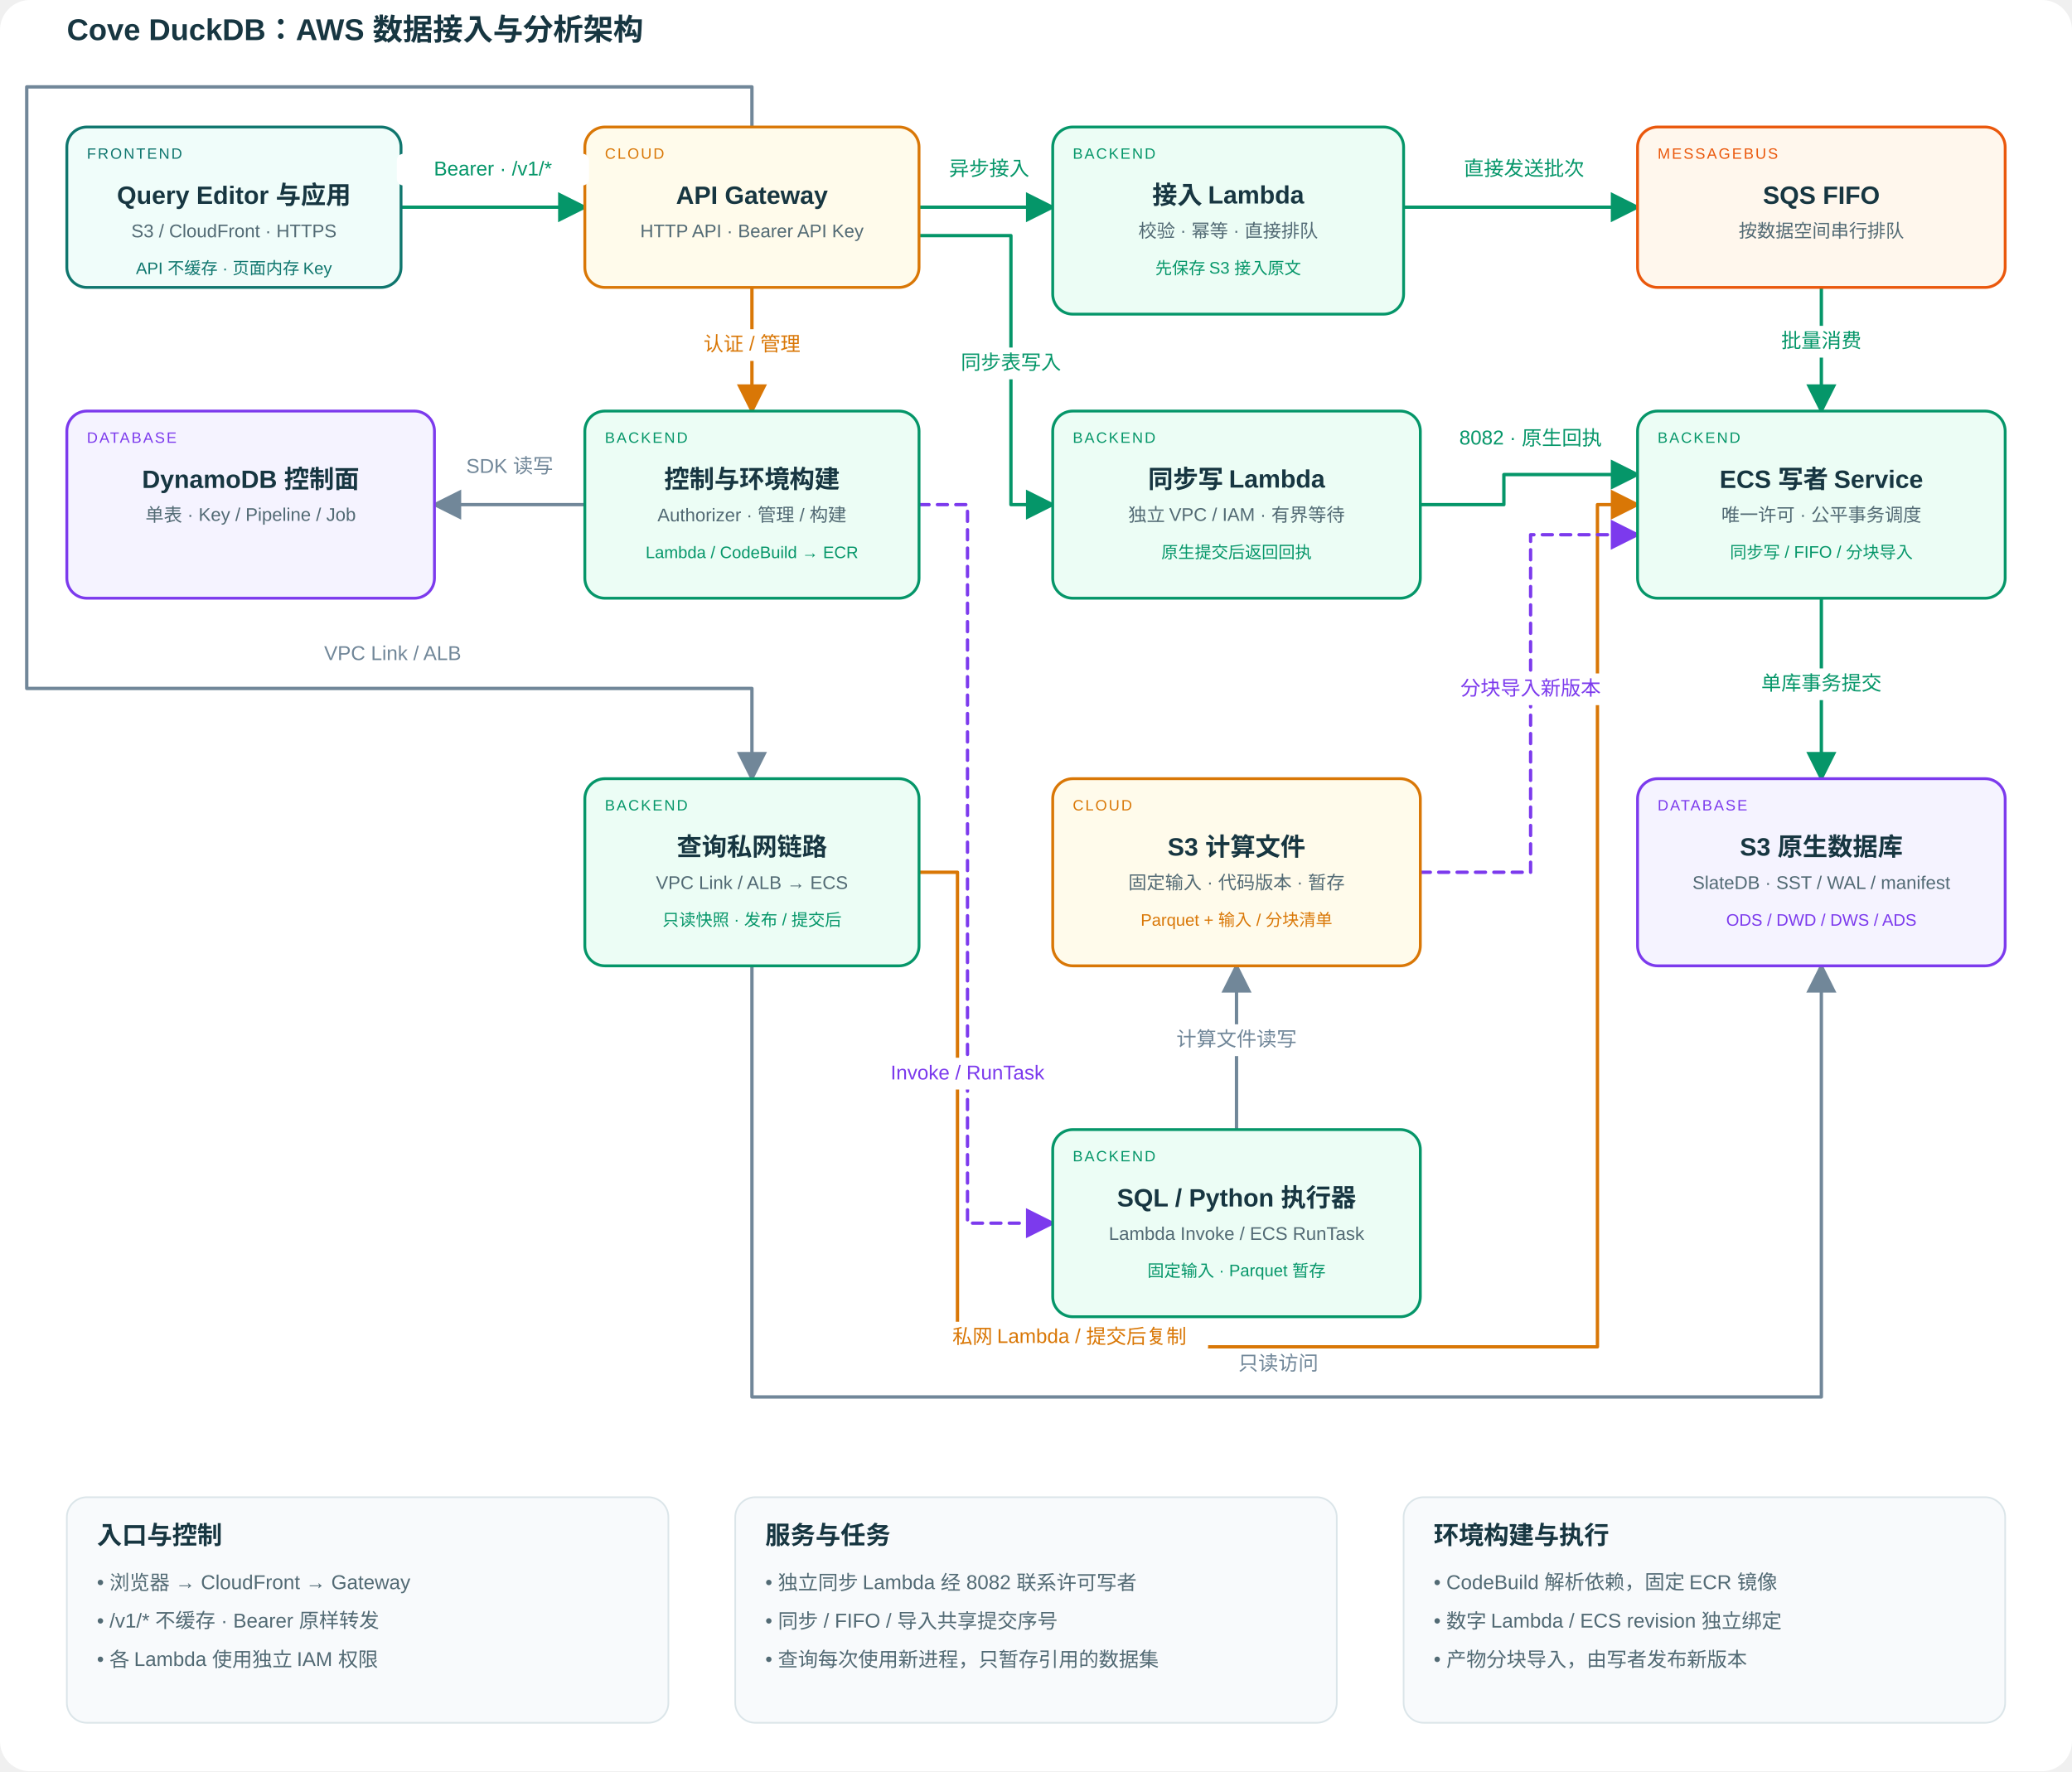
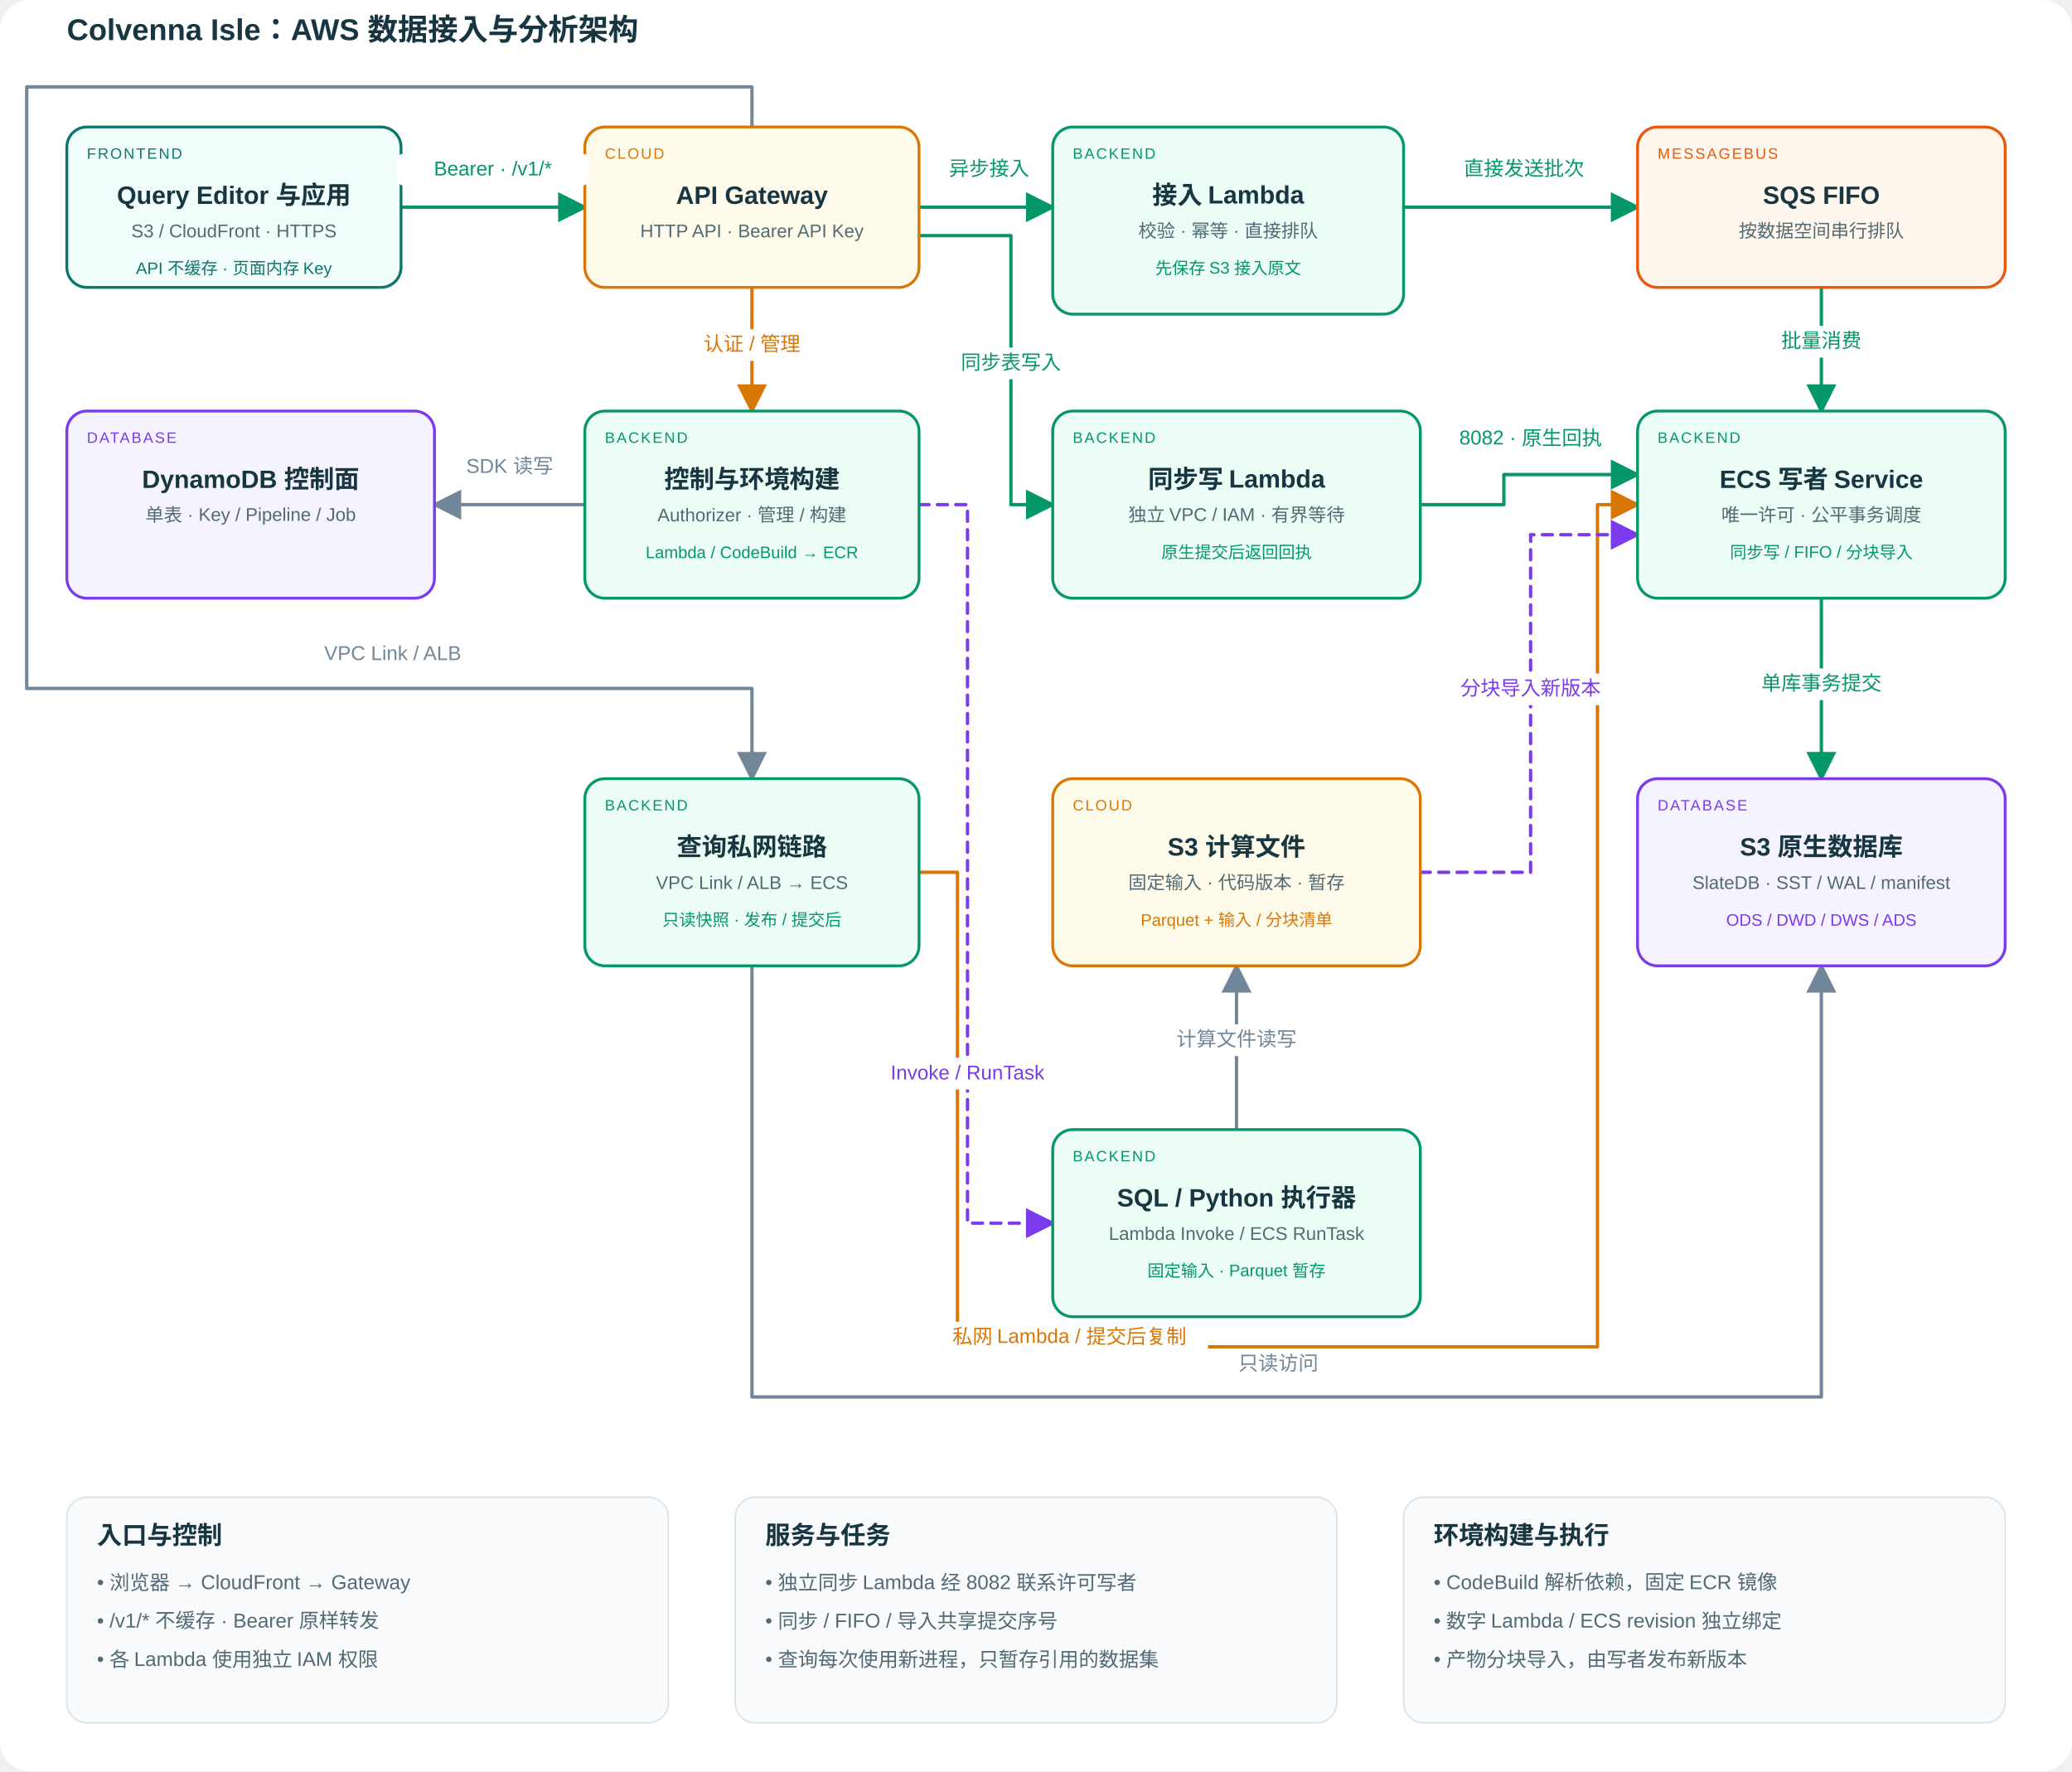
<svg xmlns="http://www.w3.org/2000/svg" viewBox="0 0 1240 1060" role="img" aria-labelledby="title desc">
  <defs>
    <marker id="arrow-default" markerWidth="9" markerHeight="9" refX="8" refY="4.5" orient="auto">
      <path d="M0 0L9 4.5L0 9z" fill="#718799" />
    </marker>
    <marker id="arrow-emphasis" markerWidth="9" markerHeight="9" refX="8" refY="4.5" orient="auto">
      <path d="M0 0L9 4.5L0 9z" fill="#059669" />
    </marker>
    <marker id="arrow-dashed" markerWidth="9" markerHeight="9" refX="8" refY="4.5" orient="auto">
      <path d="M0 0L9 4.5L0 9z" fill="#7c3aed" />
    </marker>
    <marker id="arrow-security" markerWidth="9" markerHeight="9" refX="8" refY="4.5" orient="auto">
      <path d="M0 0L9 4.5L0 9z" fill="#d97706" />
    </marker>
  </defs>
  <rect width="1240" height="1060" rx="18" fill="#ffffff" />
  <g font-family="Noto Sans SC, Microsoft YaHei, Arial, sans-serif" fill="#173641">
-     <text x="40" y="24" font-size="18" font-weight="700">Cove DuckDB：AWS 数据接入与分析架构</text>
+     <text x="40" y="24" font-size="18" font-weight="700">Colvenna Isle：AWS 数据接入与分析架构</text>
    <g transform="translate(0 36)">
      <g id="connections" fill="none" stroke-linecap="round" stroke-linejoin="round">
        <path id="client-api" d="M240 88 L350 88" stroke="#059669" stroke-width="2" marker-end="url(#arrow-emphasis)" />
        <path id="write-api" d="M550 88 L630 88" stroke="#059669" stroke-width="2" marker-end="url(#arrow-emphasis)" />
        <path id="enqueue-batches" d="M840 88 L980 88" stroke="#059669" stroke-width="2" marker-end="url(#arrow-emphasis)" />
        <path id="control-access" d="M450 136 L450 210" stroke="#d97706" stroke-width="2" marker-end="url(#arrow-security)" />
        <path id="consume-batches" d="M1090 136 L1090 210" stroke="#059669" stroke-width="2" marker-end="url(#arrow-emphasis)" />
        <path id="commit-warehouse" d="M1090 322 L1090 430" stroke="#059669" stroke-width="2" marker-end="url(#arrow-emphasis)" />
        <path id="query-routing" d="M450 40 L450 16 L16 16 L16 376 L450 376 L450 430" stroke="#718799" stroke-width="2" marker-end="url(#arrow-default)" />
        <path id="read-warehouse" d="M450 542 L450 800 L1090 800 L1090 542" stroke="#718799" stroke-width="2" marker-end="url(#arrow-default)" />
        <path id="receipt-read" d="M550 486 L573 486 L573 770 L956 770 L956 266 L980 266" stroke="#d97706" stroke-width="2" marker-end="url(#arrow-security)" />
        <path id="stage-compute" d="M740 640 L740 542" stroke="#718799" stroke-width="2" marker-end="url(#arrow-default)" />
        <path id="load-staged" d="M850 486 L916 486 L916 284 L980 284" stroke="#7c3aed" stroke-width="2" stroke-dasharray="6 5" marker-end="url(#arrow-dashed)" />
        <path id="control-ddb" d="M350 266 L260 266" stroke="#718799" stroke-width="2" marker-end="url(#arrow-default)" />
        <path id="schedule-compute" d="M550 266 L579 266 L579 696 L630 696" stroke="#7c3aed" stroke-width="2" stroke-dasharray="6 5" marker-end="url(#arrow-dashed)" />
        <path id="sync-api" d="M550 105 L605 105 L605 266 L630 266" stroke="#059669" stroke-width="2" marker-end="url(#arrow-emphasis)" />
        <path id="sync-writer" d="M850 266 L900 266 L900 248 L980 248" stroke="#059669" stroke-width="2" marker-end="url(#arrow-emphasis)" />
      </g>
      <g id="components">
        <g id="product-clients">
          <rect x="40" y="40" width="200" height="96" rx="12" fill="#f0fdfa" stroke="#0f766e" stroke-width="1.7" />
          <text x="52" y="59" font-size="9" fill="#0f766e" letter-spacing="1">FRONTEND</text>
          <text x="140.0" y="86" font-size="15" text-anchor="middle" font-weight="700">Query Editor 与应用</text>
          <text x="140.0" y="106" font-size="11" text-anchor="middle" fill="#526a74">S3 / CloudFront · HTTPS</text>
          <text x="140.0" y="128" font-size="10" text-anchor="middle" fill="#0f766e">API 不缓存 · 页面内存 Key</text>
        </g>
        <g id="api-entry">
          <rect x="350" y="40" width="200" height="96" rx="12" fill="#fffbeb" stroke="#d97706" stroke-width="1.7" />
          <text x="362" y="59" font-size="9" fill="#d97706" letter-spacing="1">CLOUD</text>
          <text x="450.0" y="86" font-size="15" text-anchor="middle" font-weight="700">API Gateway</text>
          <text x="450.0" y="106" font-size="11" text-anchor="middle" fill="#526a74">HTTP API · Bearer API Key</text>
        </g>
        <g id="api-intake">
          <rect x="630" y="40" width="210" height="112" rx="12" fill="#ecfdf5" stroke="#059669" stroke-width="1.7" />
          <text x="642" y="59" font-size="9" fill="#059669" letter-spacing="1">BACKEND</text>
          <text x="735.0" y="86" font-size="15" text-anchor="middle" font-weight="700">接入 Lambda</text>
          <text x="735.0" y="106" font-size="11" text-anchor="middle" fill="#526a74">校验 · 幂等 · 直接排队</text>
          <text x="735.0" y="128" font-size="10" text-anchor="middle" fill="#059669">先保存 S3 接入原文</text>
        </g>
        <g id="control-store">
          <rect x="40" y="210" width="220" height="112" rx="12" fill="#f5f3ff" stroke="#7c3aed" stroke-width="1.7" />
          <text x="52" y="229" font-size="9" fill="#7c3aed" letter-spacing="1">DATABASE</text>
          <text x="150.0" y="256" font-size="15" text-anchor="middle" font-weight="700">DynamoDB 控制面</text>
          <text x="150.0" y="276" font-size="11" text-anchor="middle" fill="#526a74">单表 · Key / Pipeline / Job</text>
        </g>
        <g id="write-queue">
          <rect x="980" y="40" width="220" height="96" rx="12" fill="#fff7ed" stroke="#ea580c" stroke-width="1.7" />
          <text x="992" y="59" font-size="9" fill="#ea580c" letter-spacing="1">MESSAGEBUS</text>
          <text x="1090.0" y="86" font-size="15" text-anchor="middle" font-weight="700">SQS FIFO</text>
          <text x="1090.0" y="106" font-size="11" text-anchor="middle" fill="#526a74">按数据空间串行排队</text>
        </g>
        <g id="warehouse-writer">
          <rect x="980" y="210" width="220" height="112" rx="12" fill="#ecfdf5" stroke="#059669" stroke-width="1.7" />
          <text x="992" y="229" font-size="9" fill="#059669" letter-spacing="1">BACKEND</text>
          <text x="1090.0" y="256" font-size="15" text-anchor="middle" font-weight="700">ECS 写者 Service</text>
          <text x="1090.0" y="276" font-size="11" text-anchor="middle" fill="#526a74">唯一许可 · 公平事务调度</text>
          <text x="1090.0" y="298" font-size="10" text-anchor="middle" fill="#059669">同步写 / FIFO / 分块导入</text>
        </g>
        <g id="s3-warehouse">
          <rect x="980" y="430" width="220" height="112" rx="12" fill="#f5f3ff" stroke="#7c3aed" stroke-width="1.7" />
          <text x="992" y="449" font-size="9" fill="#7c3aed" letter-spacing="1">DATABASE</text>
          <text x="1090.0" y="476" font-size="15" text-anchor="middle" font-weight="700">S3 原生数据库</text>
          <text x="1090.0" y="496" font-size="11" text-anchor="middle" fill="#526a74">SlateDB · SST / WAL / manifest</text>
          <text x="1090.0" y="518" font-size="10" text-anchor="middle" fill="#7c3aed">ODS / DWD / DWS / ADS</text>
        </g>
        <g id="query-readers">
          <rect x="350" y="430" width="200" height="112" rx="12" fill="#ecfdf5" stroke="#059669" stroke-width="1.7" />
          <text x="362" y="449" font-size="9" fill="#059669" letter-spacing="1">BACKEND</text>
          <text x="450.0" y="476" font-size="15" text-anchor="middle" font-weight="700">查询私网链路</text>
          <text x="450.0" y="496" font-size="11" text-anchor="middle" fill="#526a74">VPC Link / ALB → ECS</text>
          <text x="450.0" y="518" font-size="10" text-anchor="middle" fill="#059669">只读快照 · 发布 / 提交后</text>
        </g>
        <g id="job-staging">
          <rect x="630" y="430" width="220" height="112" rx="12" fill="#fffbeb" stroke="#d97706" stroke-width="1.7" />
          <text x="642" y="449" font-size="9" fill="#d97706" letter-spacing="1">CLOUD</text>
          <text x="740.0" y="476" font-size="15" text-anchor="middle" font-weight="700">S3 计算文件</text>
          <text x="740.0" y="496" font-size="11" text-anchor="middle" fill="#526a74">固定输入 · 代码版本 · 暂存</text>
          <text x="740.0" y="518" font-size="10" text-anchor="middle" fill="#d97706">Parquet + 输入 / 分块清单</text>
        </g>
        <g id="control-functions">
          <rect x="350" y="210" width="200" height="112" rx="12" fill="#ecfdf5" stroke="#059669" stroke-width="1.7" />
          <text x="362" y="229" font-size="9" fill="#059669" letter-spacing="1">BACKEND</text>
          <text x="450.0" y="256" font-size="15" text-anchor="middle" font-weight="700">控制与环境构建</text>
          <text x="450.0" y="276" font-size="11" text-anchor="middle" fill="#526a74">Authorizer · 管理 / 构建</text>
          <text x="450.0" y="298" font-size="10" text-anchor="middle" fill="#059669">Lambda / CodeBuild → ECR</text>
        </g>
        <g id="compute-tasks">
          <rect x="630" y="640" width="220" height="112" rx="12" fill="#ecfdf5" stroke="#059669" stroke-width="1.7" />
          <text x="642" y="659" font-size="9" fill="#059669" letter-spacing="1">BACKEND</text>
          <text x="740.0" y="686" font-size="15" text-anchor="middle" font-weight="700">SQL / Python 执行器</text>
          <text x="740.0" y="706" font-size="11" text-anchor="middle" fill="#526a74">Lambda Invoke / ECS RunTask</text>
          <text x="740.0" y="728" font-size="10" text-anchor="middle" fill="#059669">固定输入 · Parquet 暂存</text>
        </g>
        <g id="sync-proxy">
          <rect x="630" y="210" width="220" height="112" rx="12" fill="#ecfdf5" stroke="#059669" stroke-width="1.7" />
          <text x="642" y="229" font-size="9" fill="#059669" letter-spacing="1">BACKEND</text>
          <text x="740.0" y="256" font-size="15" text-anchor="middle" font-weight="700">同步写 Lambda</text>
          <text x="740.0" y="276" font-size="11" text-anchor="middle" fill="#526a74">独立 VPC / IAM · 有界等待</text>
          <text x="740.0" y="298" font-size="10" text-anchor="middle" fill="#059669">原生提交后返回回执</text>
        </g>
      </g>
      <g id="relationship-labels">
        <rect x="237.5" y="56" width="115" height="19" rx="4" fill="#ffffff" />
        <text x="295" y="69" font-size="12" text-anchor="middle" fill="#059669">Bearer · /v1/*</text>
        <rect x="562.0" y="56" width="60" height="19" rx="4" fill="#ffffff" />
        <text x="592" y="69" font-size="12" text-anchor="middle" fill="#059669">异步接入</text>
        <rect x="870.0" y="56" width="84" height="19" rx="4" fill="#ffffff" />
        <text x="912" y="69" font-size="12" text-anchor="middle" fill="#059669">直接发送批次</text>
        <rect x="409.5" y="161" width="81" height="19" rx="4" fill="#ffffff" />
        <text x="450" y="174" font-size="12" text-anchor="middle" fill="#d97706">认证 / 管理</text>
        <rect x="1060.0" y="159" width="60" height="19" rx="4" fill="#ffffff" />
        <text x="1090" y="172" font-size="12" text-anchor="middle" fill="#059669">批量消费</text>
        <rect x="1048.0" y="364" width="84" height="19" rx="4" fill="#ffffff" />
        <text x="1090" y="377" font-size="12" text-anchor="middle" fill="#059669">单库事务提交</text>
        <rect x="180.0" y="346" width="110" height="19" rx="4" fill="#ffffff" />
        <text x="235" y="359" font-size="12" text-anchor="middle" fill="#718799">VPC Link / ALB</text>
        <rect x="735.0" y="771" width="60" height="19" rx="4" fill="#ffffff" />
        <text x="765" y="784" font-size="12" text-anchor="middle" fill="#718799">只读访问</text>
        <rect x="557.0" y="755" width="166" height="19" rx="4" fill="#ffffff" />
        <text x="640" y="768" font-size="12" text-anchor="middle" fill="#d97706">私网 Lambda / 提交后复制</text>
        <rect x="698.0" y="577" width="84" height="19" rx="4" fill="#ffffff" />
        <text x="740" y="590" font-size="12" text-anchor="middle" fill="#718799">计算文件读写</text>
        <rect x="868.0" y="367" width="96" height="19" rx="4" fill="#ffffff" />
        <text x="916" y="380" font-size="12" text-anchor="middle" fill="#7c3aed">分块导入新版本</text>
        <rect x="273.0" y="234" width="64" height="19" rx="4" fill="#ffffff" />
        <text x="305" y="247" font-size="12" text-anchor="middle" fill="#718799">SDK 读写</text>
        <rect x="517.0" y="597" width="124" height="19" rx="4" fill="#ffffff" />
        <text x="579" y="610" font-size="12" text-anchor="middle" fill="#7c3aed">Invoke / RunTask</text>
        <rect x="569.0" y="172" width="72" height="19" rx="4" fill="#ffffff" />
        <text x="605" y="185" font-size="12" text-anchor="middle" fill="#059669">同步表写入</text>
        <rect x="859.0" y="217" width="114" height="19" rx="4" fill="#ffffff" />
        <text x="916" y="230" font-size="12" text-anchor="middle" fill="#059669">8082 · 原生回执</text>
      </g>
      <rect x="40" y="860" width="360" height="135" rx="12" fill="#f8fafc" stroke="#dbe5e9" />
      <text x="58" y="888" font-size="15" font-weight="700">入口与控制</text>
      <text x="58" y="915" font-size="12" fill="#526a74">• 浏览器 → CloudFront → Gateway</text>
      <text x="58" y="938" font-size="12" fill="#526a74">• /v1/* 不缓存 · Bearer 原样转发</text>
      <text x="58" y="961" font-size="12" fill="#526a74">• 各 Lambda 使用独立 IAM 权限</text>
      <rect x="440" y="860" width="360" height="135" rx="12" fill="#f8fafc" stroke="#dbe5e9" />
      <text x="458" y="888" font-size="15" font-weight="700">服务与任务</text>
      <text x="458" y="915" font-size="12" fill="#526a74">• 独立同步 Lambda 经 8082 联系许可写者</text>
      <text x="458" y="938" font-size="12" fill="#526a74">• 同步 / FIFO / 导入共享提交序号</text>
      <text x="458" y="961" font-size="12" fill="#526a74">• 查询每次使用新进程，只暂存引用的数据集</text>
      <rect x="840" y="860" width="360" height="135" rx="12" fill="#f8fafc" stroke="#dbe5e9" />
      <text x="858" y="888" font-size="15" font-weight="700">环境构建与执行</text>
      <text x="858" y="915" font-size="12" fill="#526a74">• CodeBuild 解析依赖，固定 ECR 镜像</text>
      <text x="858" y="938" font-size="12" fill="#526a74">• 数字 Lambda / ECS revision 独立绑定</text>
      <text x="858" y="961" font-size="12" fill="#526a74">• 产物分块导入，由写者发布新版本</text>
    </g>
  </g>
</svg>
